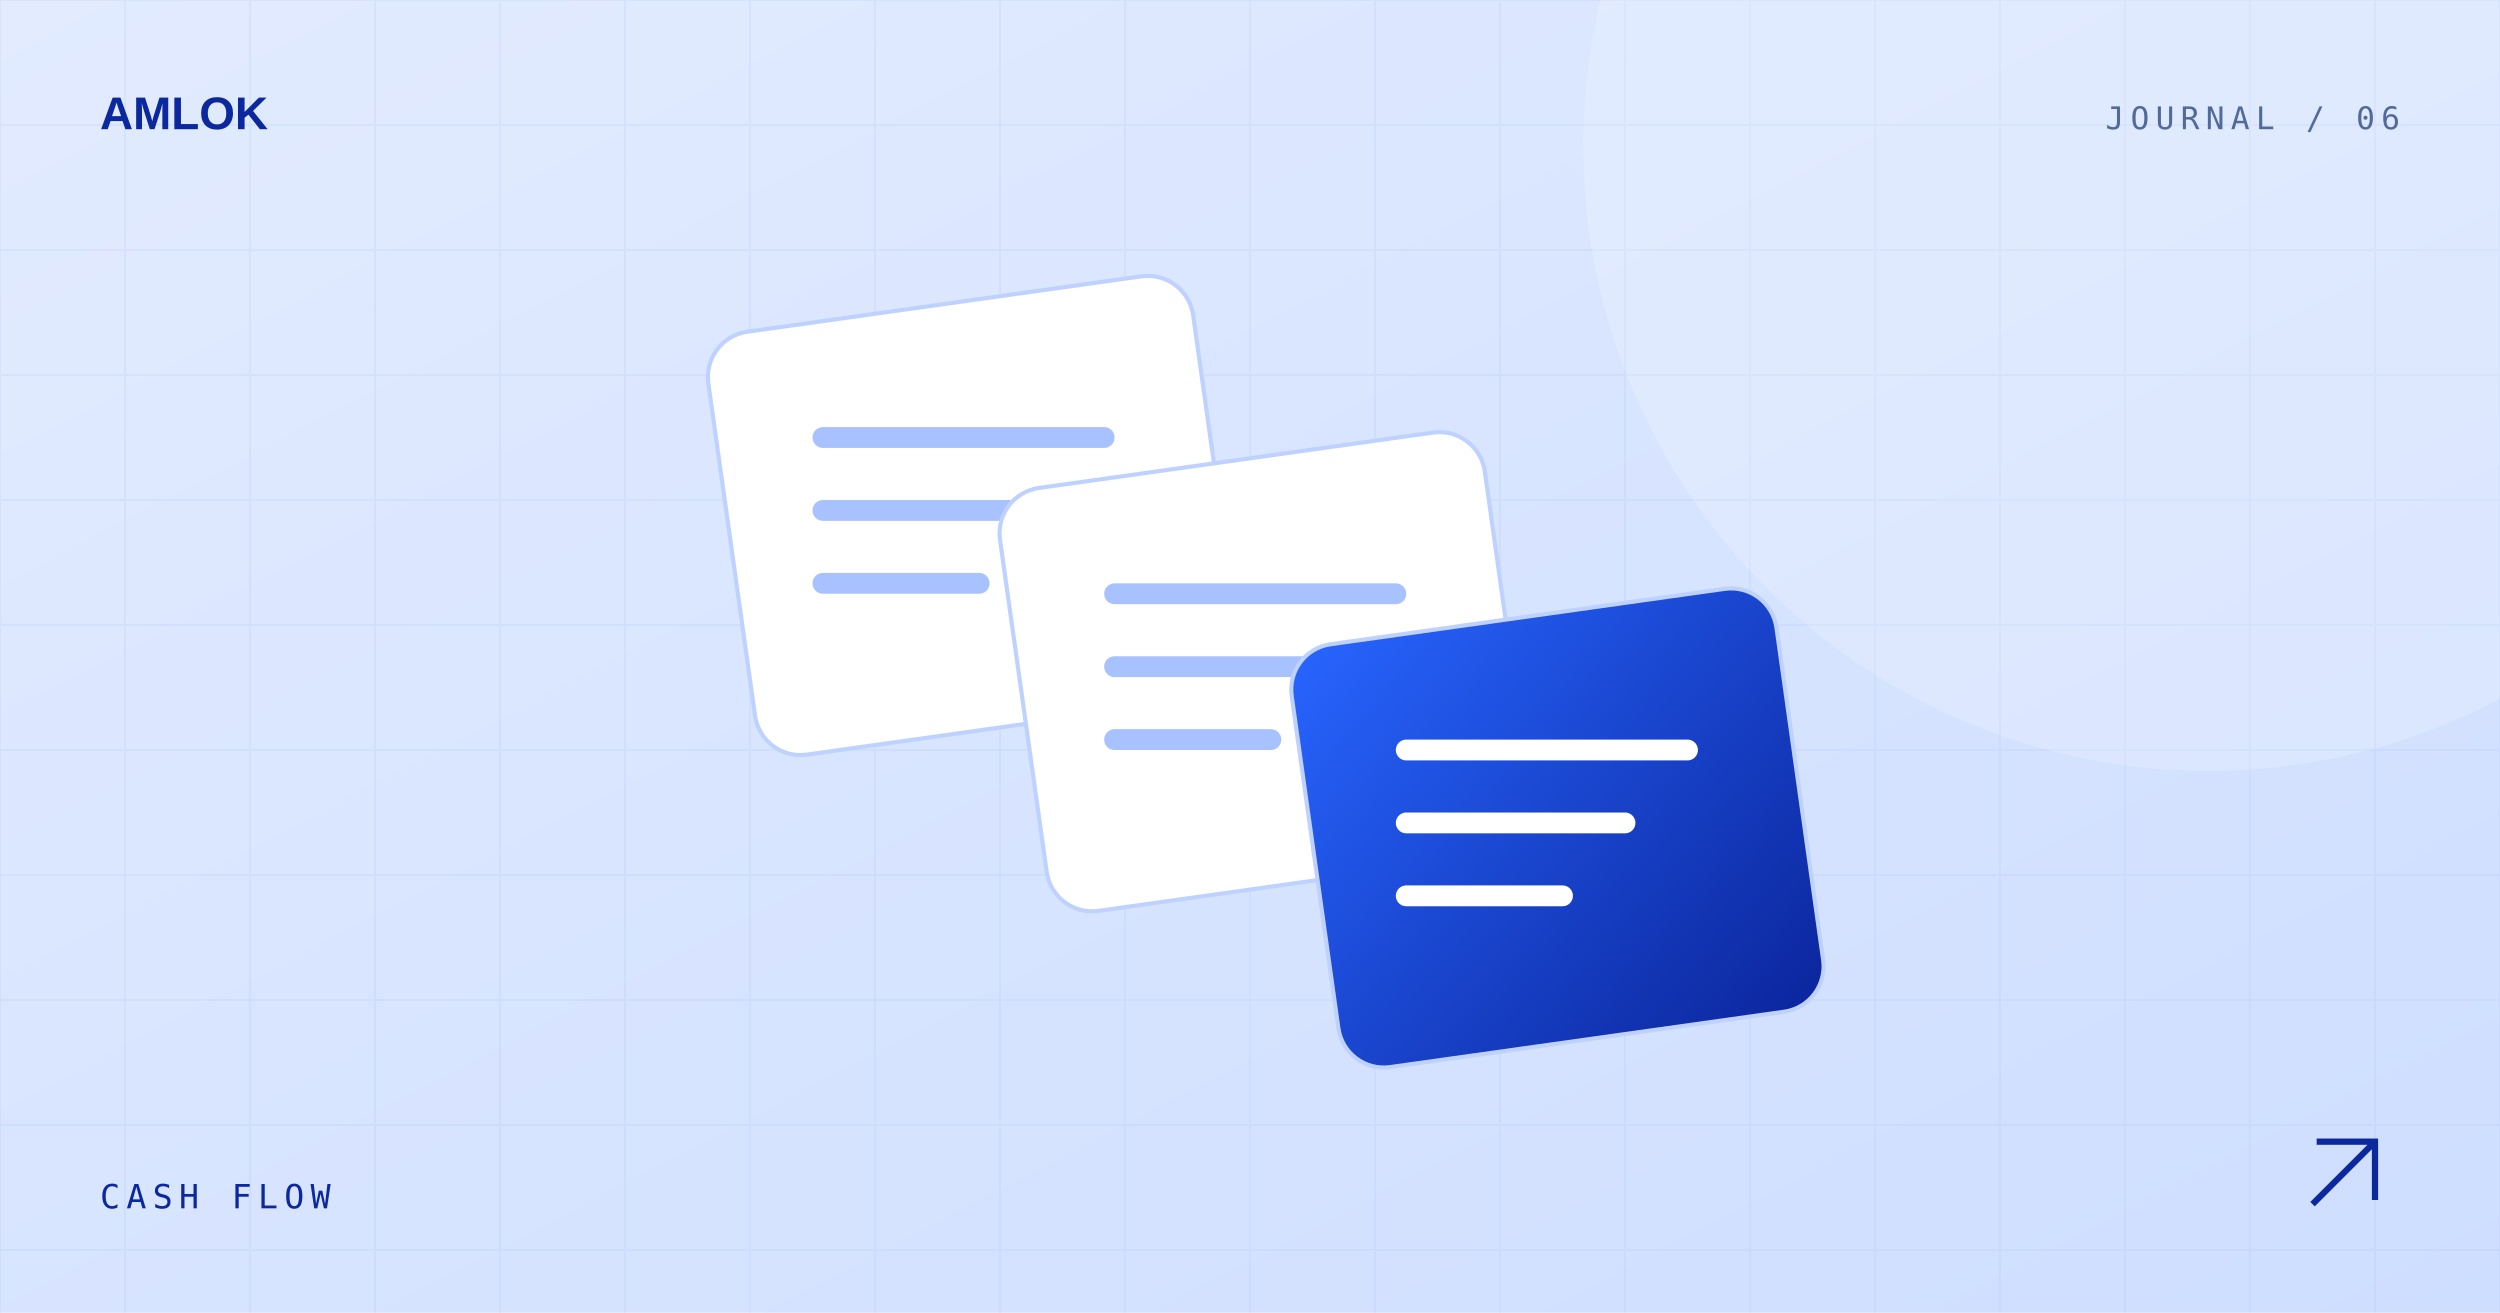
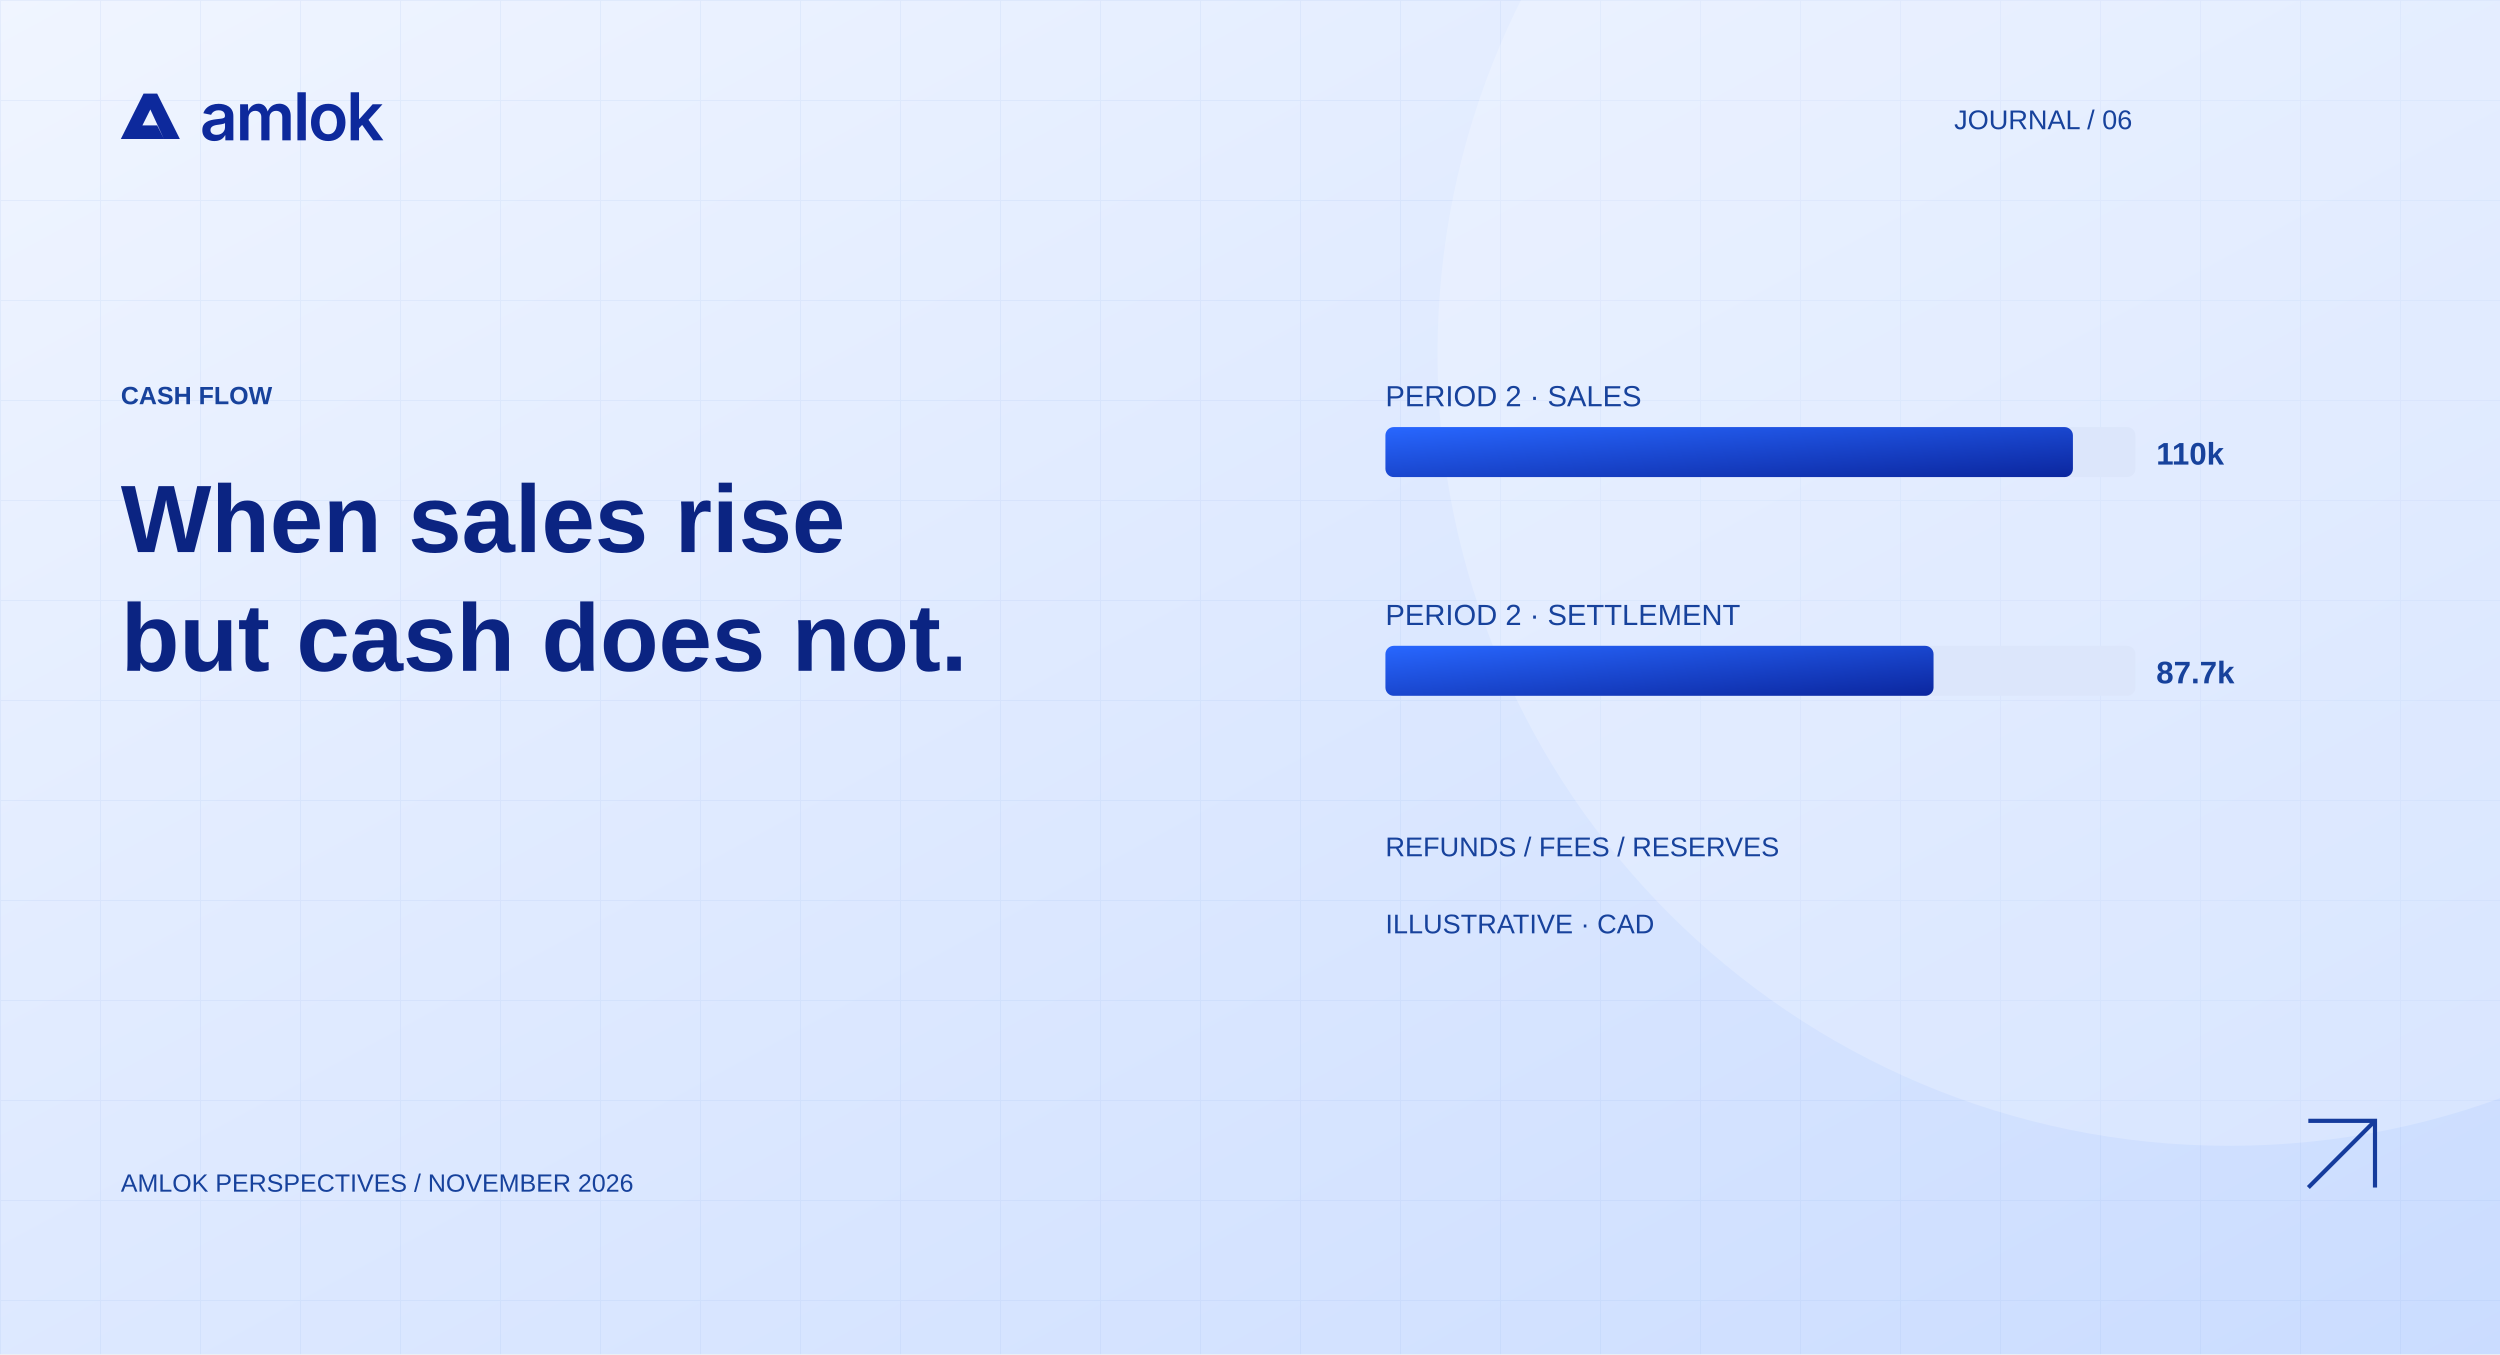
- <svg xmlns="http://www.w3.org/2000/svg" viewBox="0 0 1200 630">
+ <svg xmlns="http://www.w3.org/2000/svg" width="1200" height="650" viewBox="0 0 1200 650">
  <defs>
    <linearGradient id="bg" x2="1" y2="1">
-       <stop stop-color="#e2ebff" />
-       <stop offset="1" stop-color="#cedeff" />
+       <stop stop-color="#f0f5ff" />
+       <stop offset="1" stop-color="#cadcff" />
    </linearGradient>
    <linearGradient id="blue" x2="1" y2="1">
-       <stop stop-color="#2865ff" />
-       <stop offset="1" stop-color="#0b259c" />
+       <stop stop-color="#2867ff" />
+       <stop offset="1" stop-color="#0b269e" />
    </linearGradient>
+     <pattern id="grid" width="48" height="48" patternUnits="userSpaceOnUse">
+       <path d="M48 0H0V48" fill="none" stroke="#8ba8e8" stroke-opacity=".12" />
+     </pattern>
  </defs>
-   <rect width="1200" height="630" fill="url(#bg)" />
-   <g stroke="#93b0ed" opacity=".13">
-     <path d="M0 0V630" />
-     <path d="M60 0V630" />
-     <path d="M120 0V630" />
-     <path d="M180 0V630" />
-     <path d="M240 0V630" />
-     <path d="M300 0V630" />
-     <path d="M360 0V630" />
-     <path d="M420 0V630" />
-     <path d="M480 0V630" />
-     <path d="M540 0V630" />
-     <path d="M600 0V630" />
-     <path d="M660 0V630" />
-     <path d="M720 0V630" />
-     <path d="M780 0V630" />
-     <path d="M840 0V630" />
-     <path d="M900 0V630" />
-     <path d="M960 0V630" />
-     <path d="M1020 0V630" />
-     <path d="M1080 0V630" />
-     <path d="M1140 0V630" />
-     <path d="M1200 0V630" />
-     <path d="M0 0H1200" />
-     <path d="M0 60H1200" />
-     <path d="M0 120H1200" />
-     <path d="M0 180H1200" />
-     <path d="M0 240H1200" />
-     <path d="M0 300H1200" />
-     <path d="M0 360H1200" />
-     <path d="M0 420H1200" />
-     <path d="M0 480H1200" />
-     <path d="M0 540H1200" />
-     <path d="M0 600H1200" />
-   </g>
-   <circle cx="1060" cy="70" r="300" fill="#fff" opacity=".18" />
-   <rect x="350" y="145" width="235" height="205" rx="22" fill="white" stroke="#bfd2ff" stroke-width="2" transform="rotate(-8 467 247)" />
-   <path d="M395 210h135M395 245h105M395 280h75" stroke="#a8c1ff" stroke-width="10" stroke-linecap="round" />
-   <rect x="490" y="220" width="235" height="205" rx="22" fill="white" stroke="#bfd2ff" stroke-width="2" transform="rotate(-8 607 322)" />
-   <path d="M535 285h135M535 320h105M535 355h75" stroke="#a8c1ff" stroke-width="10" stroke-linecap="round" />
-   <rect x="630" y="295" width="235" height="205" rx="22" fill="url(#blue)" stroke="#bfd2ff" stroke-width="2" transform="rotate(-8 747 397)" />
-   <path d="M675 360h135M675 395h105M675 430h75" stroke="white" stroke-width="10" stroke-linecap="round" />
-   <text x="48" y="62" fill="#0b289f" font-family="Arial,sans-serif" font-size="22" font-weight="700">AMLOK</text>
-   <text x="1152" y="62" text-anchor="end" fill="#516a99" font-family="monospace" font-size="15" letter-spacing="3">JOURNAL / 06</text>
-   <text x="48" y="580" fill="#0b289f" font-family="monospace" font-size="16" letter-spacing="3">CASH FLOW</text>
-   <path d="M1110 578l30-30m-28 0h28v28" fill="none" stroke="#0b289f" stroke-width="3" />
+   <rect width="1200" height="650" fill="url(#bg)" />
+   <rect width="1200" height="650" fill="url(#grid)" />
+   <circle cx="1070" cy="170" r="380" fill="#fff" opacity=".22" />
+   <svg x="58" y="44" width="126" height="24" viewBox="4.125 17.449 158.973 29.553" fill="#0d299c">
+     <path transform="translate(0 10) scale(1.375)" d="M3 26 13 6h6l10 20h-7L16 13l-3.5 7H19l3 6H3Z" />
+     <path d="M60.798 47.002Q58.721 47.002 57.06 46.253Q55.398 45.503 54.438 44.034Q53.477 42.566 53.477 40.41Q53.477 38.563 54.17 37.356Q54.863 36.149 56.05 35.426Q57.238 34.703 58.724 34.332Q60.21 33.962 61.797 33.795Q63.708 33.583 64.893 33.425Q66.077 33.267 66.638 32.918Q67.198 32.568 67.198 31.83V31.727Q67.198 30.648 66.764 29.902Q66.33 29.155 65.484 28.756Q64.637 28.357 63.387 28.357Q62.12 28.357 61.19 28.747Q60.259 29.137 59.671 29.76Q59.084 30.384 58.809 31.11L54.102 30.145Q54.752 28.209 56.1 26.948Q57.448 25.688 59.318 25.065Q61.188 24.441 63.367 24.441Q64.904 24.441 66.476 24.807Q68.048 25.173 69.361 26.024Q70.674 26.876 71.475 28.325Q72.275 29.773 72.275 31.952V46.551H67.419V43.54H67.213Q66.736 44.47 65.877 45.26Q65.018 46.049 63.759 46.526Q62.499 47.002 60.798 47.002ZM62.1 43.229Q63.673 43.229 64.821 42.608Q65.968 41.987 66.597 40.956Q67.227 39.925 67.227 38.716V36.132Q66.977 36.337 66.388 36.51Q65.798 36.684 65.061 36.819Q64.323 36.954 63.615 37.051Q62.908 37.148 62.414 37.213Q61.271 37.362 60.357 37.722Q59.444 38.082 58.92 38.716Q58.397 39.35 58.397 40.354Q58.397 41.297 58.877 41.936Q59.358 42.574 60.191 42.902Q61.023 43.229 62.1 43.229Z" />
+     <path d="M76.361 46.551V24.715H81.129L81.324 29.963H80.952Q81.43 28.024 82.414 26.792Q83.398 25.559 84.718 24.963Q86.038 24.366 87.48 24.366Q89.841 24.366 91.298 25.852Q92.755 27.338 93.354 30.213H92.744Q93.198 28.263 94.283 26.963Q95.367 25.662 96.863 25.014Q98.359 24.366 100.055 24.366Q102.019 24.366 103.589 25.222Q105.159 26.077 106.072 27.734Q106.986 29.391 106.986 31.824V46.551H101.909V32.604Q101.909 30.578 100.799 29.636Q99.689 28.694 98.128 28.694Q96.902 28.694 96.007 29.222Q95.111 29.749 94.63 30.679Q94.148 31.609 94.148 32.841V46.551H89.198V32.379Q89.198 30.703 88.163 29.699Q87.128 28.694 85.505 28.694Q84.397 28.694 83.467 29.209Q82.537 29.724 81.987 30.717Q81.437 31.709 81.437 33.166V46.551Z" />
+     <path d="M116.153 17.449V46.551H111.077V17.449Z" />
+     <path d="M129.723 46.991Q126.543 46.991 124.198 45.582Q121.852 44.172 120.571 41.636Q119.289 39.101 119.289 35.741Q119.289 32.345 120.571 29.803Q121.852 27.261 124.198 25.851Q126.543 24.441 129.723 24.441Q132.915 24.441 135.259 25.851Q137.604 27.261 138.886 29.803Q140.167 32.345 140.167 35.741Q140.167 39.101 138.886 41.636Q137.604 44.172 135.259 45.582Q132.915 46.991 129.723 46.991ZM129.723 42.87Q131.501 42.87 132.677 41.913Q133.853 40.955 134.431 39.335Q135.009 37.714 135.009 35.727Q135.009 33.721 134.431 32.098Q133.853 30.476 132.677 29.519Q131.501 28.563 129.723 28.563Q127.95 28.563 126.783 29.519Q125.616 30.476 125.037 32.092Q124.459 33.709 124.459 35.727Q124.459 37.714 125.037 39.335Q125.616 40.955 126.783 41.913Q127.95 42.87 129.723 42.87Z" />
+     <path d="M147.944 39.669V33.521H148.751L156.624 24.715H162.59L152.935 35.473H151.884ZM143.301 46.551V17.449H148.377V46.551ZM156.99 46.551 149.84 36.605 153.282 33.007 163.098 46.551Z" />
+   </svg>
+   <text x="938" y="62" font-family="Arial,sans-serif" font-size="13" fill="#17429c" font-weight="400">JOURNAL / 06</text>
+   <text x="58" y="194" font-family="Arial,sans-serif" font-size="12" fill="#17429c" font-weight="600">CASH FLOW</text>
+   <text x="58" y="265" font-family="Arial,sans-serif" font-size="46" fill="#0b2482" font-weight="600">When sales rise</text>
+   <text x="58" y="322" font-family="Arial,sans-serif" font-size="46" fill="#0b2482" font-weight="600">but cash does not.</text>
+   <text x="58" y="572" font-family="Arial,sans-serif" font-size="12" fill="#17429c" font-weight="400">AMLOK PERSPECTIVES / NOVEMBER 2026</text>
+   <text x="665" y="195" font-family="Arial,sans-serif" font-size="14" fill="#17429c" font-weight="400">PERIOD 2 · SALES</text>
+   <rect x="665" y="205" width="360" height="24" rx="4" fill="#dce6fb" stroke="none" />
+   <rect x="665" y="205" width="330" height="24" rx="4" fill="url(#blue)" stroke="none" />
+   <text x="1035" y="223" font-family="Arial,sans-serif" font-size="15" fill="#17429c" font-weight="600">110k</text>
+   <text x="665" y="300" font-family="Arial,sans-serif" font-size="14" fill="#17429c" font-weight="400">PERIOD 2 · SETTLEMENT</text>
+   <rect x="665" y="310" width="360" height="24" rx="4" fill="#dce6fb" stroke="none" />
+   <rect x="665" y="310" width="263.1" height="24" rx="4" fill="url(#blue)" stroke="none" />
+   <text x="1035" y="328" font-family="Arial,sans-serif" font-size="15" fill="#17429c" font-weight="600">87.7k</text>
+   <text x="665" y="411" font-family="Arial,sans-serif" font-size="13" fill="#17429c" font-weight="400">REFUNDS / FEES / RESERVES</text>
+   <text x="665" y="448" font-family="Arial,sans-serif" font-size="13" fill="#17429c" font-weight="400">ILLUSTRATIVE · CAD</text>
+   <path d="M1108 570L1140 538M1108 538H1140V570" stroke="#153b9c" fill="none" stroke-width="2" />
</svg>
